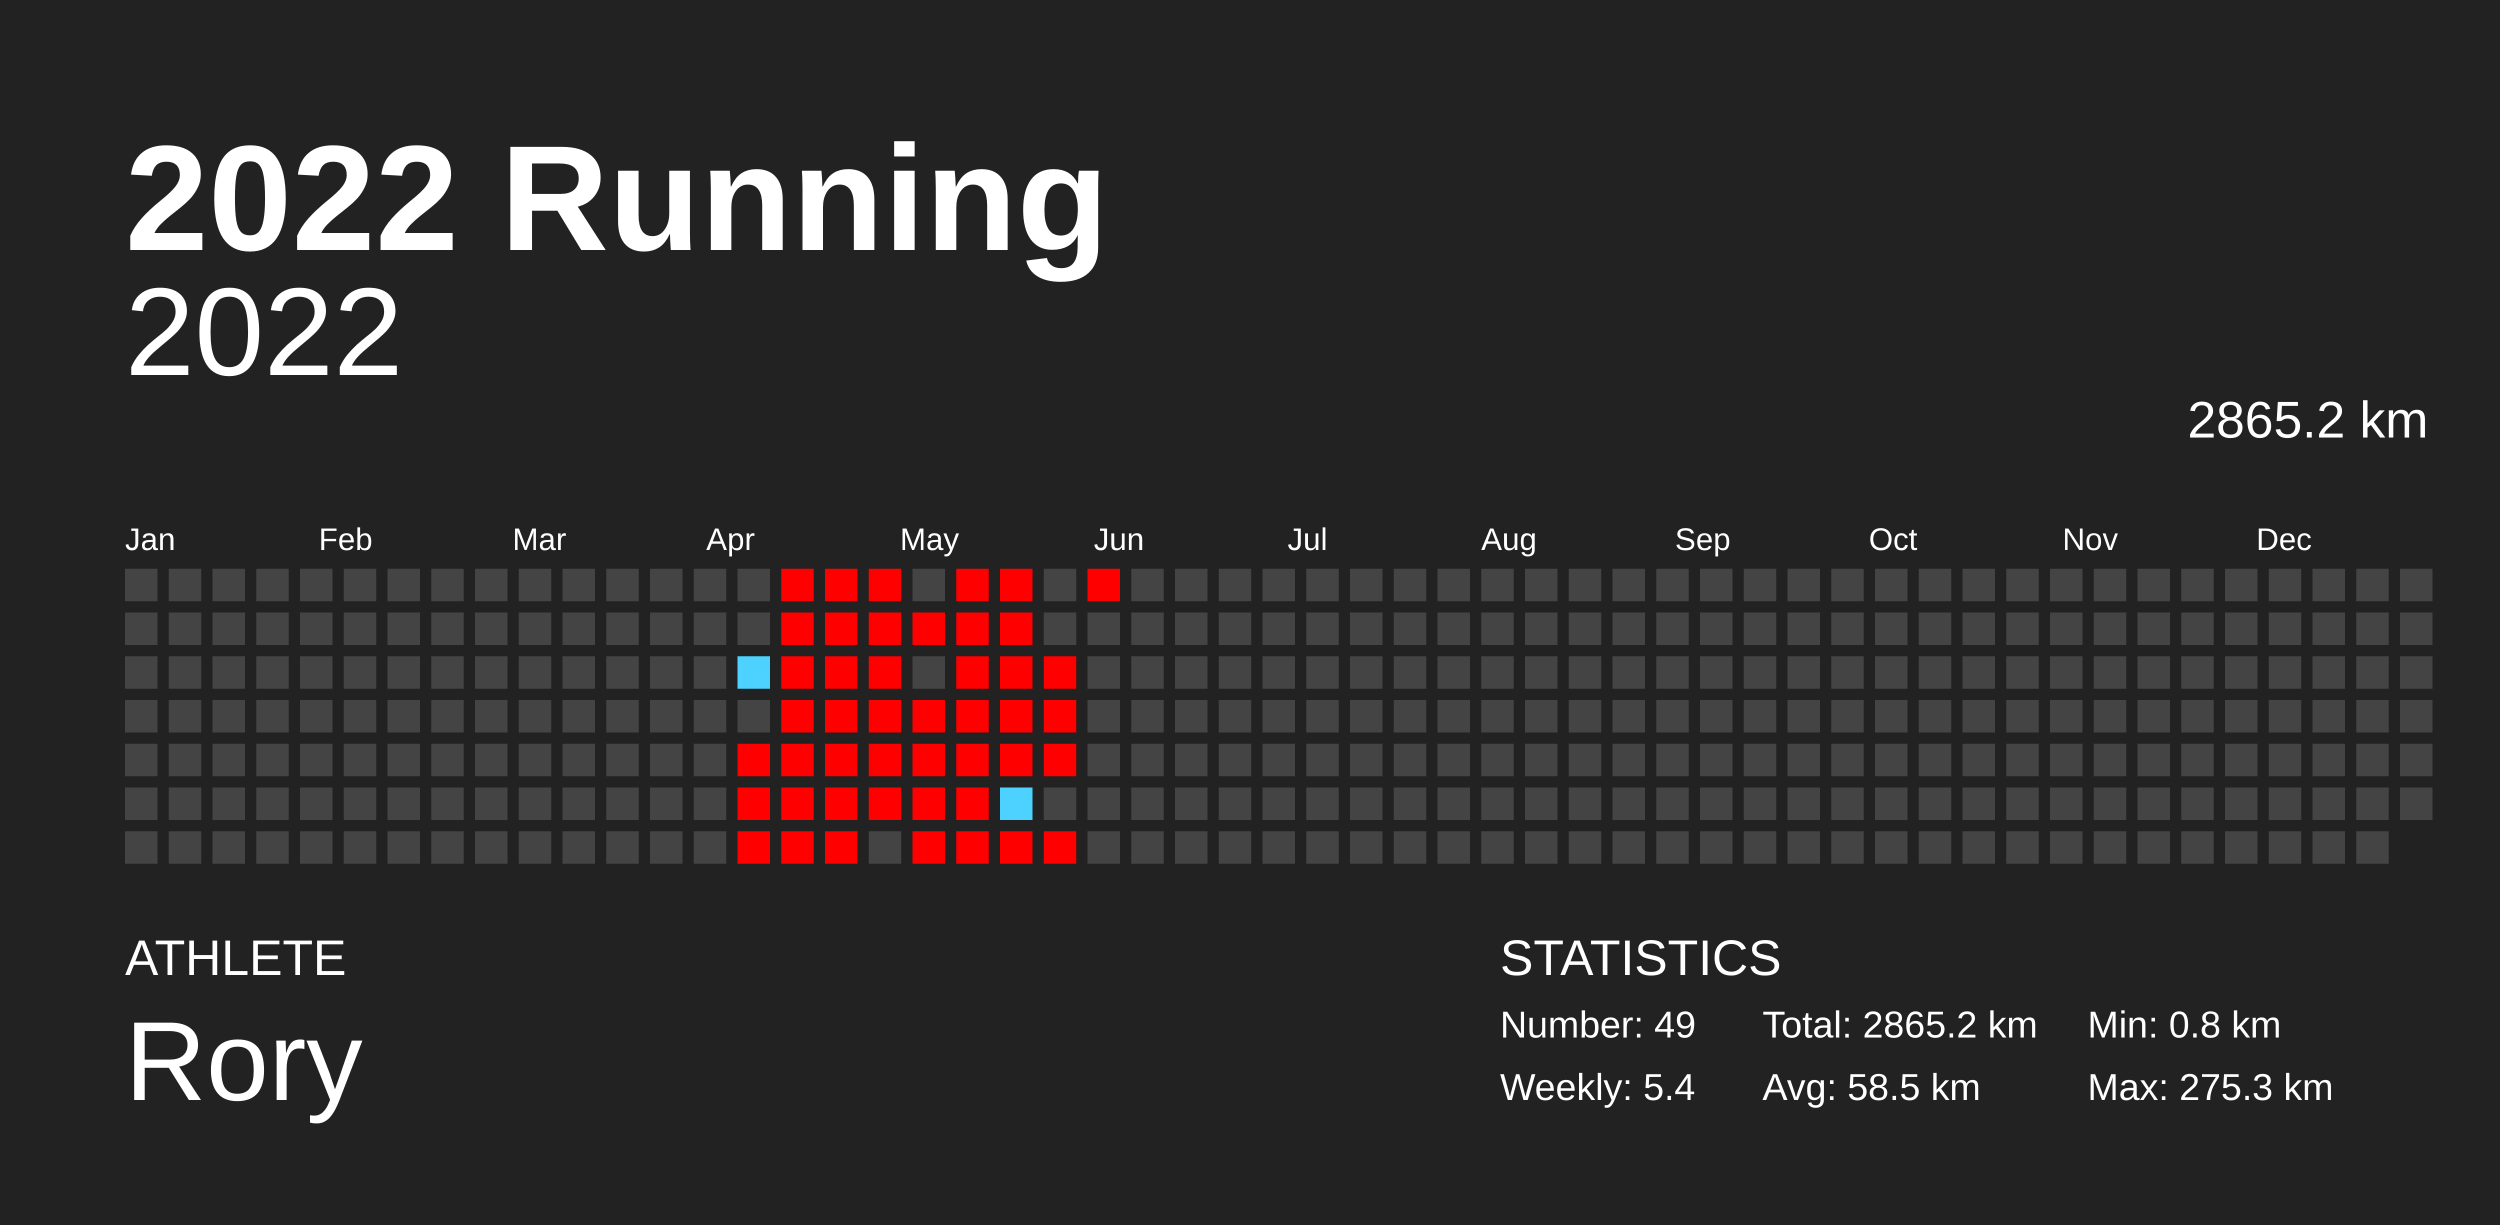
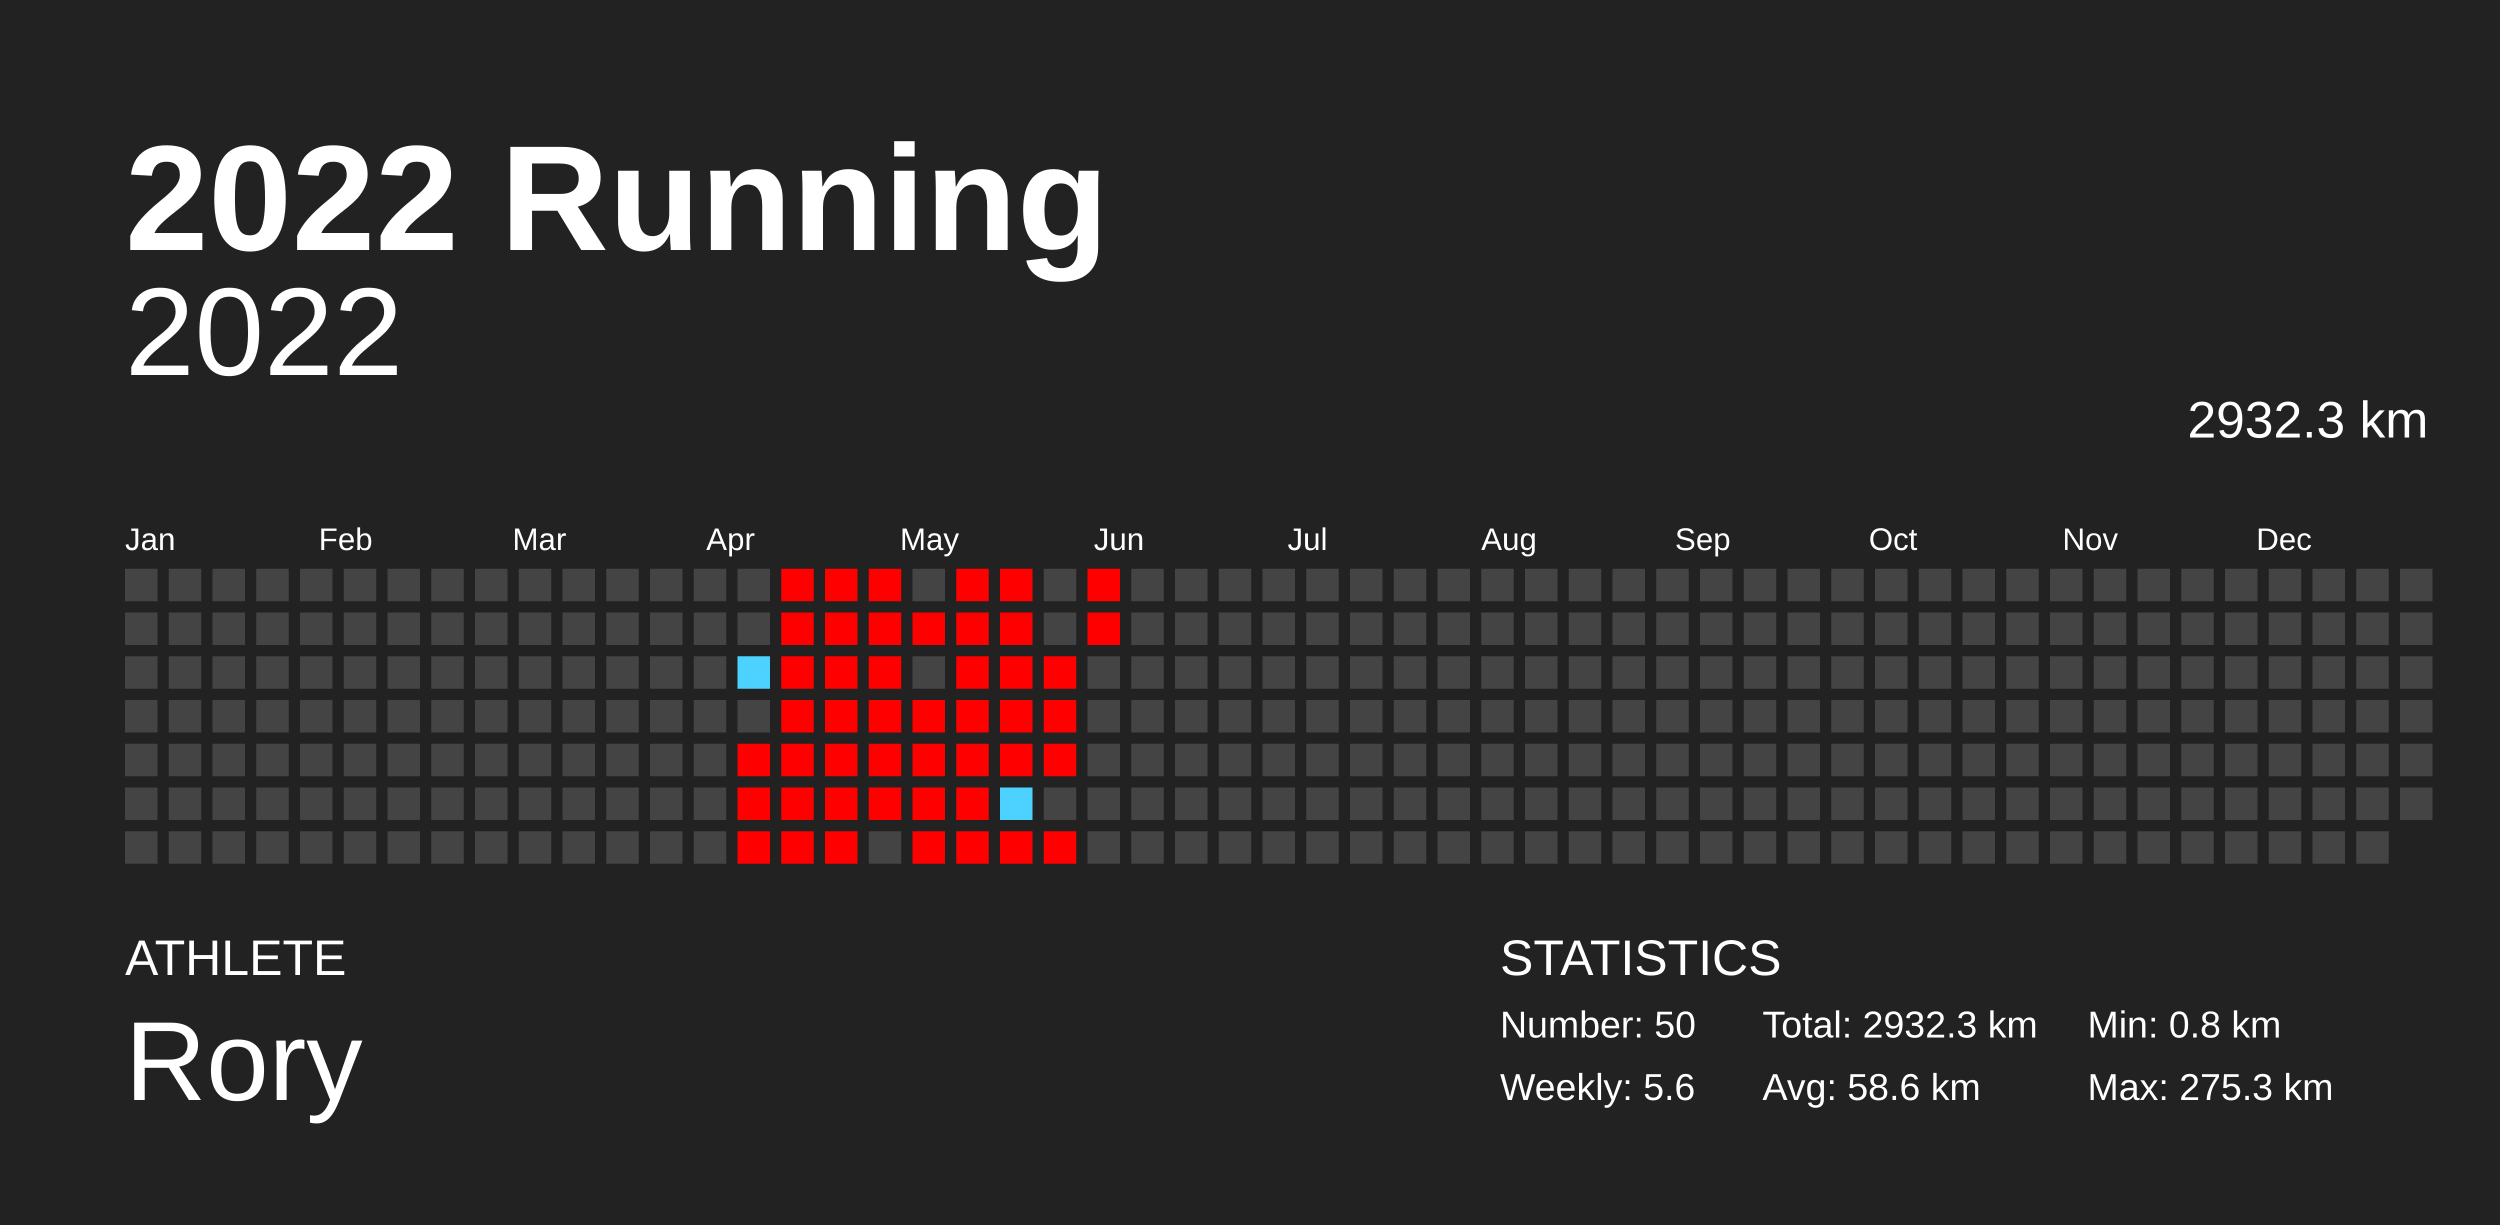
<svg xmlns="http://www.w3.org/2000/svg" baseProfile="full" height="98mm" version="1.1" viewBox="0,0,200,98" width="200mm">
  <defs />
  <rect fill="#222222" height="98" width="200" x="0" y="0" />
  <text fill="#FFFFFF" style="font-size:12px; font-family:Arial; font-weight:bold;" x="10" y="20">2022 Running</text>
  <text fill="#FFFFFF" style="font-size:4px; font-family:Arial" x="10" y="78">ATHLETE</text>
  <text fill="#FFFFFF" style="font-size:9px; font-family:Arial" x="10" y="88">Rory</text>
  <text fill="#FFFFFF" style="font-size:4px; font-family:Arial" x="120" y="78">STATISTICS</text>
-   <text fill="#FFFFFF" style="font-size:3px; font-family:Arial" x="120" y="83">Number: 49</text>
-   <text fill="#FFFFFF" style="font-size:3px; font-family:Arial" x="120" y="88">Weekly: 5.4</text>
-   <text fill="#FFFFFF" style="font-size:3px; font-family:Arial" x="141" y="83">Total: 2865.2 km</text>
-   <text fill="#FFFFFF" style="font-size:3px; font-family:Arial" x="141" y="88">Avg: 58.5 km</text>
+   <text fill="#FFFFFF" style="font-size:3px; font-family:Arial" x="120" y="83">Number: 50</text>
+   <text fill="#FFFFFF" style="font-size:3px; font-family:Arial" x="120" y="88">Weekly: 5.6</text>
+   <text fill="#FFFFFF" style="font-size:3px; font-family:Arial" x="141" y="83">Total: 2932.3 km</text>
+   <text fill="#FFFFFF" style="font-size:3px; font-family:Arial" x="141" y="88">Avg: 58.6 km</text>
  <text fill="#FFFFFF" style="font-size:3px; font-family:Arial" x="167" y="83">Min: 0.8 km</text>
  <text fill="#FFFFFF" style="font-size:3px; font-family:Arial" x="167" y="88">Max: 275.3 km</text>
  <text alignment-baseline="hanging" fill="#FFFFFF" style="font-size:10.0px; font-family:Arial;" x="10" y="30">2022</text>
-   <text alignment-baseline="hanging" fill="#FFFFFF" style="font-size:4.125px; font-family:Arial;" x="175" y="35">2865.2 km</text>
+   <text alignment-baseline="hanging" fill="#FFFFFF" style="font-size:4.125px; font-family:Arial;" x="175" y="35">2932.3 km</text>
  <text fill="#FFFFFF" style="font-size:2.5px; font-family:Arial" x="10.0" y="44">Jan</text>
  <text fill="#FFFFFF" style="font-size:2.5px; font-family:Arial" x="25.5" y="44">Feb</text>
  <text fill="#FFFFFF" style="font-size:2.5px; font-family:Arial" x="41.0" y="44">Mar</text>
  <text fill="#FFFFFF" style="font-size:2.5px; font-family:Arial" x="56.5" y="44">Apr</text>
  <text fill="#FFFFFF" style="font-size:2.5px; font-family:Arial" x="72.0" y="44">May</text>
  <text fill="#FFFFFF" style="font-size:2.5px; font-family:Arial" x="87.5" y="44">Jun</text>
  <text fill="#FFFFFF" style="font-size:2.5px; font-family:Arial" x="103.0" y="44">Jul</text>
  <text fill="#FFFFFF" style="font-size:2.5px; font-family:Arial" x="118.5" y="44">Aug</text>
  <text fill="#FFFFFF" style="font-size:2.5px; font-family:Arial" x="134.0" y="44">Sep</text>
  <text fill="#FFFFFF" style="font-size:2.5px; font-family:Arial" x="149.5" y="44">Oct</text>
  <text fill="#FFFFFF" style="font-size:2.5px; font-family:Arial" x="165.0" y="44">Nov</text>
  <text fill="#FFFFFF" style="font-size:2.5px; font-family:Arial" x="180.5" y="44">Dec</text>
  <rect fill="#444444" height="2.6" width="2.6" x="10.0" y="45.5" />
  <rect fill="#444444" height="2.6" width="2.6" x="10.0" y="49.0" />
  <rect fill="#444444" height="2.6" width="2.6" x="10.0" y="52.5" />
  <rect fill="#444444" height="2.6" width="2.6" x="10.0" y="56.0" />
  <rect fill="#444444" height="2.6" width="2.6" x="10.0" y="59.5" />
  <rect fill="#444444" height="2.6" width="2.6" x="10.0" y="63.0" />
  <rect fill="#444444" height="2.6" width="2.6" x="10.0" y="66.5" />
  <rect fill="#444444" height="2.6" width="2.6" x="13.5" y="45.5" />
  <rect fill="#444444" height="2.6" width="2.6" x="13.5" y="49.0" />
  <rect fill="#444444" height="2.6" width="2.6" x="13.5" y="52.5" />
  <rect fill="#444444" height="2.6" width="2.6" x="13.5" y="56.0" />
  <rect fill="#444444" height="2.6" width="2.6" x="13.5" y="59.5" />
  <rect fill="#444444" height="2.6" width="2.6" x="13.5" y="63.0" />
  <rect fill="#444444" height="2.6" width="2.6" x="13.5" y="66.5" />
  <rect fill="#444444" height="2.6" width="2.6" x="17.0" y="45.5" />
  <rect fill="#444444" height="2.6" width="2.6" x="17.0" y="49.0" />
  <rect fill="#444444" height="2.6" width="2.6" x="17.0" y="52.5" />
  <rect fill="#444444" height="2.6" width="2.6" x="17.0" y="56.0" />
  <rect fill="#444444" height="2.6" width="2.6" x="17.0" y="59.5" />
  <rect fill="#444444" height="2.6" width="2.6" x="17.0" y="63.0" />
  <rect fill="#444444" height="2.6" width="2.6" x="17.0" y="66.5" />
  <rect fill="#444444" height="2.6" width="2.6" x="20.5" y="45.5" />
  <rect fill="#444444" height="2.6" width="2.6" x="20.5" y="49.0" />
  <rect fill="#444444" height="2.6" width="2.6" x="20.5" y="52.5" />
  <rect fill="#444444" height="2.6" width="2.6" x="20.5" y="56.0" />
  <rect fill="#444444" height="2.6" width="2.6" x="20.5" y="59.5" />
  <rect fill="#444444" height="2.6" width="2.6" x="20.5" y="63.0" />
  <rect fill="#444444" height="2.6" width="2.6" x="20.5" y="66.5" />
  <rect fill="#444444" height="2.6" width="2.6" x="24.0" y="45.5" />
  <rect fill="#444444" height="2.6" width="2.6" x="24.0" y="49.0" />
  <rect fill="#444444" height="2.6" width="2.6" x="24.0" y="52.5" />
  <rect fill="#444444" height="2.6" width="2.6" x="24.0" y="56.0" />
  <rect fill="#444444" height="2.6" width="2.6" x="24.0" y="59.5" />
  <rect fill="#444444" height="2.6" width="2.6" x="24.0" y="63.0" />
  <rect fill="#444444" height="2.6" width="2.6" x="24.0" y="66.5" />
  <rect fill="#444444" height="2.6" width="2.6" x="27.5" y="45.5" />
  <rect fill="#444444" height="2.6" width="2.6" x="27.5" y="49.0" />
  <rect fill="#444444" height="2.6" width="2.6" x="27.5" y="52.5" />
  <rect fill="#444444" height="2.6" width="2.6" x="27.5" y="56.0" />
  <rect fill="#444444" height="2.6" width="2.6" x="27.5" y="59.5" />
  <rect fill="#444444" height="2.6" width="2.6" x="27.5" y="63.0" />
  <rect fill="#444444" height="2.6" width="2.6" x="27.5" y="66.5" />
  <rect fill="#444444" height="2.6" width="2.6" x="31.0" y="45.5" />
  <rect fill="#444444" height="2.6" width="2.6" x="31.0" y="49.0" />
  <rect fill="#444444" height="2.6" width="2.6" x="31.0" y="52.5" />
  <rect fill="#444444" height="2.6" width="2.6" x="31.0" y="56.0" />
  <rect fill="#444444" height="2.6" width="2.6" x="31.0" y="59.5" />
  <rect fill="#444444" height="2.6" width="2.6" x="31.0" y="63.0" />
  <rect fill="#444444" height="2.6" width="2.6" x="31.0" y="66.5" />
  <rect fill="#444444" height="2.6" width="2.6" x="34.5" y="45.5" />
  <rect fill="#444444" height="2.6" width="2.6" x="34.5" y="49.0" />
  <rect fill="#444444" height="2.6" width="2.6" x="34.5" y="52.5" />
  <rect fill="#444444" height="2.6" width="2.6" x="34.5" y="56.0" />
  <rect fill="#444444" height="2.6" width="2.6" x="34.5" y="59.5" />
  <rect fill="#444444" height="2.6" width="2.6" x="34.5" y="63.0" />
  <rect fill="#444444" height="2.6" width="2.6" x="34.5" y="66.5" />
  <rect fill="#444444" height="2.6" width="2.6" x="38.0" y="45.5" />
  <rect fill="#444444" height="2.6" width="2.6" x="38.0" y="49.0" />
  <rect fill="#444444" height="2.6" width="2.6" x="38.0" y="52.5" />
  <rect fill="#444444" height="2.6" width="2.6" x="38.0" y="56.0" />
  <rect fill="#444444" height="2.6" width="2.6" x="38.0" y="59.5" />
  <rect fill="#444444" height="2.6" width="2.6" x="38.0" y="63.0" />
  <rect fill="#444444" height="2.6" width="2.6" x="38.0" y="66.5" />
  <rect fill="#444444" height="2.6" width="2.6" x="41.5" y="45.5" />
  <rect fill="#444444" height="2.6" width="2.6" x="41.5" y="49.0" />
  <rect fill="#444444" height="2.6" width="2.6" x="41.5" y="52.5" />
  <rect fill="#444444" height="2.6" width="2.6" x="41.5" y="56.0" />
  <rect fill="#444444" height="2.6" width="2.6" x="41.5" y="59.5" />
  <rect fill="#444444" height="2.6" width="2.6" x="41.5" y="63.0" />
  <rect fill="#444444" height="2.6" width="2.6" x="41.5" y="66.5" />
  <rect fill="#444444" height="2.6" width="2.6" x="45.0" y="45.5" />
  <rect fill="#444444" height="2.6" width="2.6" x="45.0" y="49.0" />
  <rect fill="#444444" height="2.6" width="2.6" x="45.0" y="52.5" />
  <rect fill="#444444" height="2.6" width="2.6" x="45.0" y="56.0" />
  <rect fill="#444444" height="2.6" width="2.6" x="45.0" y="59.5" />
  <rect fill="#444444" height="2.6" width="2.6" x="45.0" y="63.0" />
  <rect fill="#444444" height="2.6" width="2.6" x="45.0" y="66.5" />
  <rect fill="#444444" height="2.6" width="2.6" x="48.5" y="45.5" />
  <rect fill="#444444" height="2.6" width="2.6" x="48.5" y="49.0" />
  <rect fill="#444444" height="2.6" width="2.6" x="48.5" y="52.5" />
  <rect fill="#444444" height="2.6" width="2.6" x="48.5" y="56.0" />
  <rect fill="#444444" height="2.6" width="2.6" x="48.5" y="59.5" />
  <rect fill="#444444" height="2.6" width="2.6" x="48.5" y="63.0" />
  <rect fill="#444444" height="2.6" width="2.6" x="48.5" y="66.5" />
  <rect fill="#444444" height="2.6" width="2.6" x="52.0" y="45.5" />
  <rect fill="#444444" height="2.6" width="2.6" x="52.0" y="49.0" />
  <rect fill="#444444" height="2.6" width="2.6" x="52.0" y="52.5" />
  <rect fill="#444444" height="2.6" width="2.6" x="52.0" y="56.0" />
  <rect fill="#444444" height="2.6" width="2.6" x="52.0" y="59.5" />
  <rect fill="#444444" height="2.6" width="2.6" x="52.0" y="63.0" />
  <rect fill="#444444" height="2.6" width="2.6" x="52.0" y="66.5" />
  <rect fill="#444444" height="2.6" width="2.6" x="55.5" y="45.5" />
  <rect fill="#444444" height="2.6" width="2.6" x="55.5" y="49.0" />
  <rect fill="#444444" height="2.6" width="2.6" x="55.5" y="52.5" />
  <rect fill="#444444" height="2.6" width="2.6" x="55.5" y="56.0" />
  <rect fill="#444444" height="2.6" width="2.6" x="55.5" y="59.5" />
  <rect fill="#444444" height="2.6" width="2.6" x="55.5" y="63.0" />
  <rect fill="#444444" height="2.6" width="2.6" x="55.5" y="66.5" />
  <rect fill="#444444" height="2.6" width="2.6" x="59.0" y="45.5" />
  <rect fill="#444444" height="2.6" width="2.6" x="59.0" y="49.0" />
  <rect fill="#4dd2ff" height="2.6" width="2.6" x="59.0" y="52.5" />
  <rect fill="#444444" height="2.6" width="2.6" x="59.0" y="56.0" />
  <rect fill="red" height="2.6" width="2.6" x="59.0" y="59.5" />
  <rect fill="red" height="2.6" width="2.6" x="59.0" y="63.0" />
  <rect fill="red" height="2.6" width="2.6" x="59.0" y="66.5" />
  <rect fill="red" height="2.6" width="2.6" x="62.5" y="45.5" />
  <rect fill="red" height="2.6" width="2.6" x="62.5" y="49.0" />
  <rect fill="red" height="2.6" width="2.6" x="62.5" y="52.5" />
  <rect fill="red" height="2.6" width="2.6" x="62.5" y="56.0" />
  <rect fill="red" height="2.6" width="2.6" x="62.5" y="59.5" />
  <rect fill="red" height="2.6" width="2.6" x="62.5" y="63.0" />
  <rect fill="red" height="2.6" width="2.6" x="62.5" y="66.5" />
  <rect fill="red" height="2.6" width="2.6" x="66.0" y="45.5" />
  <rect fill="red" height="2.6" width="2.6" x="66.0" y="49.0" />
  <rect fill="red" height="2.6" width="2.6" x="66.0" y="52.5" />
  <rect fill="red" height="2.6" width="2.6" x="66.0" y="56.0" />
  <rect fill="red" height="2.6" width="2.6" x="66.0" y="59.5" />
  <rect fill="red" height="2.6" width="2.6" x="66.0" y="63.0" />
  <rect fill="red" height="2.6" width="2.6" x="66.0" y="66.5" />
  <rect fill="red" height="2.6" width="2.6" x="69.5" y="45.5" />
  <rect fill="red" height="2.6" width="2.6" x="69.5" y="49.0" />
  <rect fill="red" height="2.6" width="2.6" x="69.5" y="52.5" />
  <rect fill="red" height="2.6" width="2.6" x="69.5" y="56.0" />
  <rect fill="red" height="2.6" width="2.6" x="69.5" y="59.5" />
  <rect fill="red" height="2.6" width="2.6" x="69.5" y="63.0" />
  <rect fill="#444444" height="2.6" width="2.6" x="69.5" y="66.5" />
  <rect fill="#444444" height="2.6" width="2.6" x="73.0" y="45.5" />
  <rect fill="red" height="2.6" width="2.6" x="73.0" y="49.0" />
  <rect fill="#444444" height="2.6" width="2.6" x="73.0" y="52.5" />
  <rect fill="red" height="2.6" width="2.6" x="73.0" y="56.0" />
  <rect fill="red" height="2.6" width="2.6" x="73.0" y="59.5" />
  <rect fill="red" height="2.6" width="2.6" x="73.0" y="63.0" />
  <rect fill="red" height="2.6" width="2.6" x="73.0" y="66.5" />
  <rect fill="red" height="2.6" width="2.6" x="76.5" y="45.5" />
  <rect fill="red" height="2.6" width="2.6" x="76.5" y="49.0" />
  <rect fill="red" height="2.6" width="2.6" x="76.5" y="52.5" />
  <rect fill="red" height="2.6" width="2.6" x="76.5" y="56.0" />
  <rect fill="red" height="2.6" width="2.6" x="76.5" y="59.5" />
  <rect fill="red" height="2.6" width="2.6" x="76.5" y="63.0" />
  <rect fill="red" height="2.6" width="2.6" x="76.5" y="66.5" />
  <rect fill="red" height="2.6" width="2.6" x="80.0" y="45.5" />
  <rect fill="red" height="2.6" width="2.6" x="80.0" y="49.0" />
  <rect fill="red" height="2.6" width="2.6" x="80.0" y="52.5" />
  <rect fill="red" height="2.6" width="2.6" x="80.0" y="56.0" />
  <rect fill="red" height="2.6" width="2.6" x="80.0" y="59.5" />
  <rect fill="#4dd2ff" height="2.6" width="2.6" x="80.0" y="63.0" />
  <rect fill="red" height="2.6" width="2.6" x="80.0" y="66.5" />
  <rect fill="#444444" height="2.6" width="2.6" x="83.5" y="45.5" />
  <rect fill="#444444" height="2.6" width="2.6" x="83.5" y="49.0" />
  <rect fill="red" height="2.6" width="2.6" x="83.5" y="52.5" />
  <rect fill="red" height="2.6" width="2.6" x="83.5" y="56.0" />
  <rect fill="red" height="2.6" width="2.6" x="83.5" y="59.5" />
  <rect fill="#444444" height="2.6" width="2.6" x="83.5" y="63.0" />
  <rect fill="red" height="2.6" width="2.6" x="83.5" y="66.5" />
  <rect fill="red" height="2.6" width="2.6" x="87.0" y="45.5" />
-   <rect fill="#444444" height="2.6" width="2.6" x="87.0" y="49.0" />
+   <rect fill="red" height="2.6" width="2.6" x="87.0" y="49.0" />
  <rect fill="#444444" height="2.6" width="2.6" x="87.0" y="52.5" />
  <rect fill="#444444" height="2.6" width="2.6" x="87.0" y="56.0" />
  <rect fill="#444444" height="2.6" width="2.6" x="87.0" y="59.5" />
  <rect fill="#444444" height="2.6" width="2.6" x="87.0" y="63.0" />
  <rect fill="#444444" height="2.6" width="2.6" x="87.0" y="66.5" />
  <rect fill="#444444" height="2.6" width="2.6" x="90.5" y="45.5" />
  <rect fill="#444444" height="2.6" width="2.6" x="90.5" y="49.0" />
  <rect fill="#444444" height="2.6" width="2.6" x="90.5" y="52.5" />
  <rect fill="#444444" height="2.6" width="2.6" x="90.5" y="56.0" />
  <rect fill="#444444" height="2.6" width="2.6" x="90.5" y="59.5" />
  <rect fill="#444444" height="2.6" width="2.6" x="90.5" y="63.0" />
  <rect fill="#444444" height="2.6" width="2.6" x="90.5" y="66.5" />
  <rect fill="#444444" height="2.6" width="2.6" x="94.0" y="45.5" />
  <rect fill="#444444" height="2.6" width="2.6" x="94.0" y="49.0" />
  <rect fill="#444444" height="2.6" width="2.6" x="94.0" y="52.5" />
  <rect fill="#444444" height="2.6" width="2.6" x="94.0" y="56.0" />
  <rect fill="#444444" height="2.6" width="2.6" x="94.0" y="59.5" />
  <rect fill="#444444" height="2.6" width="2.6" x="94.0" y="63.0" />
  <rect fill="#444444" height="2.6" width="2.6" x="94.0" y="66.5" />
  <rect fill="#444444" height="2.6" width="2.6" x="97.5" y="45.5" />
  <rect fill="#444444" height="2.6" width="2.6" x="97.5" y="49.0" />
  <rect fill="#444444" height="2.6" width="2.6" x="97.5" y="52.5" />
  <rect fill="#444444" height="2.6" width="2.6" x="97.5" y="56.0" />
  <rect fill="#444444" height="2.6" width="2.6" x="97.5" y="59.5" />
  <rect fill="#444444" height="2.6" width="2.6" x="97.5" y="63.0" />
  <rect fill="#444444" height="2.6" width="2.6" x="97.5" y="66.5" />
  <rect fill="#444444" height="2.6" width="2.6" x="101.0" y="45.5" />
  <rect fill="#444444" height="2.6" width="2.6" x="101.0" y="49.0" />
  <rect fill="#444444" height="2.6" width="2.6" x="101.0" y="52.5" />
  <rect fill="#444444" height="2.6" width="2.6" x="101.0" y="56.0" />
  <rect fill="#444444" height="2.6" width="2.6" x="101.0" y="59.5" />
  <rect fill="#444444" height="2.6" width="2.6" x="101.0" y="63.0" />
  <rect fill="#444444" height="2.6" width="2.6" x="101.0" y="66.5" />
  <rect fill="#444444" height="2.6" width="2.6" x="104.5" y="45.5" />
  <rect fill="#444444" height="2.6" width="2.6" x="104.5" y="49.0" />
  <rect fill="#444444" height="2.6" width="2.6" x="104.5" y="52.5" />
  <rect fill="#444444" height="2.6" width="2.6" x="104.5" y="56.0" />
  <rect fill="#444444" height="2.6" width="2.6" x="104.5" y="59.5" />
  <rect fill="#444444" height="2.6" width="2.6" x="104.5" y="63.0" />
  <rect fill="#444444" height="2.6" width="2.6" x="104.5" y="66.5" />
  <rect fill="#444444" height="2.6" width="2.6" x="108.0" y="45.5" />
  <rect fill="#444444" height="2.6" width="2.6" x="108.0" y="49.0" />
  <rect fill="#444444" height="2.6" width="2.6" x="108.0" y="52.5" />
  <rect fill="#444444" height="2.6" width="2.6" x="108.0" y="56.0" />
  <rect fill="#444444" height="2.6" width="2.6" x="108.0" y="59.5" />
  <rect fill="#444444" height="2.6" width="2.6" x="108.0" y="63.0" />
  <rect fill="#444444" height="2.6" width="2.6" x="108.0" y="66.5" />
  <rect fill="#444444" height="2.6" width="2.6" x="111.5" y="45.5" />
  <rect fill="#444444" height="2.6" width="2.6" x="111.5" y="49.0" />
  <rect fill="#444444" height="2.6" width="2.6" x="111.5" y="52.5" />
  <rect fill="#444444" height="2.6" width="2.6" x="111.5" y="56.0" />
  <rect fill="#444444" height="2.6" width="2.6" x="111.5" y="59.5" />
  <rect fill="#444444" height="2.6" width="2.6" x="111.5" y="63.0" />
  <rect fill="#444444" height="2.6" width="2.6" x="111.5" y="66.5" />
  <rect fill="#444444" height="2.6" width="2.6" x="115.0" y="45.5" />
  <rect fill="#444444" height="2.6" width="2.6" x="115.0" y="49.0" />
  <rect fill="#444444" height="2.6" width="2.6" x="115.0" y="52.5" />
  <rect fill="#444444" height="2.6" width="2.6" x="115.0" y="56.0" />
  <rect fill="#444444" height="2.6" width="2.6" x="115.0" y="59.5" />
  <rect fill="#444444" height="2.6" width="2.6" x="115.0" y="63.0" />
  <rect fill="#444444" height="2.6" width="2.6" x="115.0" y="66.5" />
  <rect fill="#444444" height="2.6" width="2.6" x="118.5" y="45.5" />
  <rect fill="#444444" height="2.6" width="2.6" x="118.5" y="49.0" />
  <rect fill="#444444" height="2.6" width="2.6" x="118.5" y="52.5" />
  <rect fill="#444444" height="2.6" width="2.6" x="118.5" y="56.0" />
  <rect fill="#444444" height="2.6" width="2.6" x="118.5" y="59.5" />
  <rect fill="#444444" height="2.6" width="2.6" x="118.5" y="63.0" />
  <rect fill="#444444" height="2.6" width="2.6" x="118.5" y="66.5" />
  <rect fill="#444444" height="2.6" width="2.6" x="122.0" y="45.5" />
  <rect fill="#444444" height="2.6" width="2.6" x="122.0" y="49.0" />
  <rect fill="#444444" height="2.6" width="2.6" x="122.0" y="52.5" />
  <rect fill="#444444" height="2.6" width="2.6" x="122.0" y="56.0" />
  <rect fill="#444444" height="2.6" width="2.6" x="122.0" y="59.5" />
  <rect fill="#444444" height="2.6" width="2.6" x="122.0" y="63.0" />
  <rect fill="#444444" height="2.6" width="2.6" x="122.0" y="66.5" />
  <rect fill="#444444" height="2.6" width="2.6" x="125.5" y="45.5" />
  <rect fill="#444444" height="2.6" width="2.6" x="125.5" y="49.0" />
  <rect fill="#444444" height="2.6" width="2.6" x="125.5" y="52.5" />
  <rect fill="#444444" height="2.6" width="2.6" x="125.5" y="56.0" />
  <rect fill="#444444" height="2.6" width="2.6" x="125.5" y="59.5" />
  <rect fill="#444444" height="2.6" width="2.6" x="125.5" y="63.0" />
  <rect fill="#444444" height="2.6" width="2.6" x="125.5" y="66.5" />
  <rect fill="#444444" height="2.6" width="2.6" x="129.0" y="45.5" />
  <rect fill="#444444" height="2.6" width="2.6" x="129.0" y="49.0" />
  <rect fill="#444444" height="2.6" width="2.6" x="129.0" y="52.5" />
  <rect fill="#444444" height="2.6" width="2.6" x="129.0" y="56.0" />
  <rect fill="#444444" height="2.6" width="2.6" x="129.0" y="59.5" />
  <rect fill="#444444" height="2.6" width="2.6" x="129.0" y="63.0" />
  <rect fill="#444444" height="2.6" width="2.6" x="129.0" y="66.5" />
  <rect fill="#444444" height="2.6" width="2.6" x="132.5" y="45.5" />
  <rect fill="#444444" height="2.6" width="2.6" x="132.5" y="49.0" />
  <rect fill="#444444" height="2.6" width="2.6" x="132.5" y="52.5" />
  <rect fill="#444444" height="2.6" width="2.6" x="132.5" y="56.0" />
  <rect fill="#444444" height="2.6" width="2.6" x="132.5" y="59.5" />
  <rect fill="#444444" height="2.6" width="2.6" x="132.5" y="63.0" />
  <rect fill="#444444" height="2.6" width="2.6" x="132.5" y="66.5" />
  <rect fill="#444444" height="2.6" width="2.6" x="136.0" y="45.5" />
  <rect fill="#444444" height="2.6" width="2.6" x="136.0" y="49.0" />
  <rect fill="#444444" height="2.6" width="2.6" x="136.0" y="52.5" />
  <rect fill="#444444" height="2.6" width="2.6" x="136.0" y="56.0" />
  <rect fill="#444444" height="2.6" width="2.6" x="136.0" y="59.5" />
  <rect fill="#444444" height="2.6" width="2.6" x="136.0" y="63.0" />
  <rect fill="#444444" height="2.6" width="2.6" x="136.0" y="66.5" />
  <rect fill="#444444" height="2.6" width="2.6" x="139.5" y="45.5" />
  <rect fill="#444444" height="2.6" width="2.6" x="139.5" y="49.0" />
  <rect fill="#444444" height="2.6" width="2.6" x="139.5" y="52.5" />
  <rect fill="#444444" height="2.6" width="2.6" x="139.5" y="56.0" />
  <rect fill="#444444" height="2.6" width="2.6" x="139.5" y="59.5" />
  <rect fill="#444444" height="2.6" width="2.6" x="139.5" y="63.0" />
  <rect fill="#444444" height="2.6" width="2.6" x="139.5" y="66.5" />
  <rect fill="#444444" height="2.6" width="2.6" x="143.0" y="45.5" />
  <rect fill="#444444" height="2.6" width="2.6" x="143.0" y="49.0" />
  <rect fill="#444444" height="2.6" width="2.6" x="143.0" y="52.5" />
  <rect fill="#444444" height="2.6" width="2.6" x="143.0" y="56.0" />
  <rect fill="#444444" height="2.6" width="2.6" x="143.0" y="59.5" />
  <rect fill="#444444" height="2.6" width="2.6" x="143.0" y="63.0" />
  <rect fill="#444444" height="2.6" width="2.6" x="143.0" y="66.5" />
  <rect fill="#444444" height="2.6" width="2.6" x="146.5" y="45.5" />
  <rect fill="#444444" height="2.6" width="2.6" x="146.5" y="49.0" />
  <rect fill="#444444" height="2.6" width="2.6" x="146.5" y="52.5" />
  <rect fill="#444444" height="2.6" width="2.6" x="146.5" y="56.0" />
  <rect fill="#444444" height="2.6" width="2.6" x="146.5" y="59.5" />
  <rect fill="#444444" height="2.6" width="2.6" x="146.5" y="63.0" />
  <rect fill="#444444" height="2.6" width="2.6" x="146.5" y="66.5" />
  <rect fill="#444444" height="2.6" width="2.6" x="150.0" y="45.5" />
  <rect fill="#444444" height="2.6" width="2.6" x="150.0" y="49.0" />
  <rect fill="#444444" height="2.6" width="2.6" x="150.0" y="52.5" />
  <rect fill="#444444" height="2.6" width="2.6" x="150.0" y="56.0" />
  <rect fill="#444444" height="2.6" width="2.6" x="150.0" y="59.5" />
  <rect fill="#444444" height="2.6" width="2.6" x="150.0" y="63.0" />
  <rect fill="#444444" height="2.6" width="2.6" x="150.0" y="66.5" />
  <rect fill="#444444" height="2.6" width="2.6" x="153.5" y="45.5" />
  <rect fill="#444444" height="2.6" width="2.6" x="153.5" y="49.0" />
  <rect fill="#444444" height="2.6" width="2.6" x="153.5" y="52.5" />
  <rect fill="#444444" height="2.6" width="2.6" x="153.5" y="56.0" />
  <rect fill="#444444" height="2.6" width="2.6" x="153.5" y="59.5" />
  <rect fill="#444444" height="2.6" width="2.6" x="153.5" y="63.0" />
  <rect fill="#444444" height="2.6" width="2.6" x="153.5" y="66.5" />
  <rect fill="#444444" height="2.6" width="2.6" x="157.0" y="45.5" />
  <rect fill="#444444" height="2.6" width="2.6" x="157.0" y="49.0" />
  <rect fill="#444444" height="2.6" width="2.6" x="157.0" y="52.5" />
  <rect fill="#444444" height="2.6" width="2.6" x="157.0" y="56.0" />
  <rect fill="#444444" height="2.6" width="2.6" x="157.0" y="59.5" />
  <rect fill="#444444" height="2.6" width="2.6" x="157.0" y="63.0" />
  <rect fill="#444444" height="2.6" width="2.6" x="157.0" y="66.5" />
  <rect fill="#444444" height="2.6" width="2.6" x="160.5" y="45.5" />
  <rect fill="#444444" height="2.6" width="2.6" x="160.5" y="49.0" />
  <rect fill="#444444" height="2.6" width="2.6" x="160.5" y="52.5" />
  <rect fill="#444444" height="2.6" width="2.6" x="160.5" y="56.0" />
  <rect fill="#444444" height="2.6" width="2.6" x="160.5" y="59.5" />
  <rect fill="#444444" height="2.6" width="2.6" x="160.5" y="63.0" />
  <rect fill="#444444" height="2.6" width="2.6" x="160.5" y="66.5" />
  <rect fill="#444444" height="2.6" width="2.6" x="164.0" y="45.5" />
  <rect fill="#444444" height="2.6" width="2.6" x="164.0" y="49.0" />
  <rect fill="#444444" height="2.6" width="2.6" x="164.0" y="52.5" />
  <rect fill="#444444" height="2.6" width="2.6" x="164.0" y="56.0" />
  <rect fill="#444444" height="2.6" width="2.6" x="164.0" y="59.5" />
  <rect fill="#444444" height="2.6" width="2.6" x="164.0" y="63.0" />
  <rect fill="#444444" height="2.6" width="2.6" x="164.0" y="66.5" />
  <rect fill="#444444" height="2.6" width="2.6" x="167.5" y="45.5" />
  <rect fill="#444444" height="2.6" width="2.6" x="167.5" y="49.0" />
  <rect fill="#444444" height="2.6" width="2.6" x="167.5" y="52.5" />
  <rect fill="#444444" height="2.6" width="2.6" x="167.5" y="56.0" />
  <rect fill="#444444" height="2.6" width="2.6" x="167.5" y="59.5" />
  <rect fill="#444444" height="2.6" width="2.6" x="167.5" y="63.0" />
  <rect fill="#444444" height="2.6" width="2.6" x="167.5" y="66.5" />
  <rect fill="#444444" height="2.6" width="2.6" x="171.0" y="45.5" />
  <rect fill="#444444" height="2.6" width="2.6" x="171.0" y="49.0" />
  <rect fill="#444444" height="2.6" width="2.6" x="171.0" y="52.5" />
  <rect fill="#444444" height="2.6" width="2.6" x="171.0" y="56.0" />
  <rect fill="#444444" height="2.6" width="2.6" x="171.0" y="59.5" />
  <rect fill="#444444" height="2.6" width="2.6" x="171.0" y="63.0" />
  <rect fill="#444444" height="2.6" width="2.6" x="171.0" y="66.5" />
  <rect fill="#444444" height="2.6" width="2.6" x="174.5" y="45.5" />
  <rect fill="#444444" height="2.6" width="2.6" x="174.5" y="49.0" />
  <rect fill="#444444" height="2.6" width="2.6" x="174.5" y="52.5" />
  <rect fill="#444444" height="2.6" width="2.6" x="174.5" y="56.0" />
  <rect fill="#444444" height="2.6" width="2.6" x="174.5" y="59.5" />
  <rect fill="#444444" height="2.6" width="2.6" x="174.5" y="63.0" />
  <rect fill="#444444" height="2.6" width="2.6" x="174.5" y="66.5" />
  <rect fill="#444444" height="2.6" width="2.6" x="178.0" y="45.5" />
  <rect fill="#444444" height="2.6" width="2.6" x="178.0" y="49.0" />
  <rect fill="#444444" height="2.6" width="2.6" x="178.0" y="52.5" />
  <rect fill="#444444" height="2.6" width="2.6" x="178.0" y="56.0" />
  <rect fill="#444444" height="2.6" width="2.6" x="178.0" y="59.5" />
  <rect fill="#444444" height="2.6" width="2.6" x="178.0" y="63.0" />
  <rect fill="#444444" height="2.6" width="2.6" x="178.0" y="66.5" />
  <rect fill="#444444" height="2.6" width="2.6" x="181.5" y="45.5" />
  <rect fill="#444444" height="2.6" width="2.6" x="181.5" y="49.0" />
  <rect fill="#444444" height="2.6" width="2.6" x="181.5" y="52.5" />
  <rect fill="#444444" height="2.6" width="2.6" x="181.5" y="56.0" />
  <rect fill="#444444" height="2.6" width="2.6" x="181.5" y="59.5" />
  <rect fill="#444444" height="2.6" width="2.6" x="181.5" y="63.0" />
  <rect fill="#444444" height="2.6" width="2.6" x="181.5" y="66.5" />
  <rect fill="#444444" height="2.6" width="2.6" x="185.0" y="45.5" />
  <rect fill="#444444" height="2.6" width="2.6" x="185.0" y="49.0" />
  <rect fill="#444444" height="2.6" width="2.6" x="185.0" y="52.5" />
  <rect fill="#444444" height="2.6" width="2.6" x="185.0" y="56.0" />
  <rect fill="#444444" height="2.6" width="2.6" x="185.0" y="59.5" />
  <rect fill="#444444" height="2.6" width="2.6" x="185.0" y="63.0" />
  <rect fill="#444444" height="2.6" width="2.6" x="185.0" y="66.5" />
  <rect fill="#444444" height="2.6" width="2.6" x="188.5" y="45.5" />
  <rect fill="#444444" height="2.6" width="2.6" x="188.5" y="49.0" />
  <rect fill="#444444" height="2.6" width="2.6" x="188.5" y="52.5" />
  <rect fill="#444444" height="2.6" width="2.6" x="188.5" y="56.0" />
  <rect fill="#444444" height="2.6" width="2.6" x="188.5" y="59.5" />
  <rect fill="#444444" height="2.6" width="2.6" x="188.5" y="63.0" />
  <rect fill="#444444" height="2.6" width="2.6" x="188.5" y="66.5" />
  <rect fill="#444444" height="2.6" width="2.6" x="192.0" y="45.5" />
  <rect fill="#444444" height="2.6" width="2.6" x="192.0" y="49.0" />
  <rect fill="#444444" height="2.6" width="2.6" x="192.0" y="52.5" />
  <rect fill="#444444" height="2.6" width="2.6" x="192.0" y="56.0" />
  <rect fill="#444444" height="2.6" width="2.6" x="192.0" y="59.5" />
  <rect fill="#444444" height="2.6" width="2.6" x="192.0" y="63.0" />
</svg>
